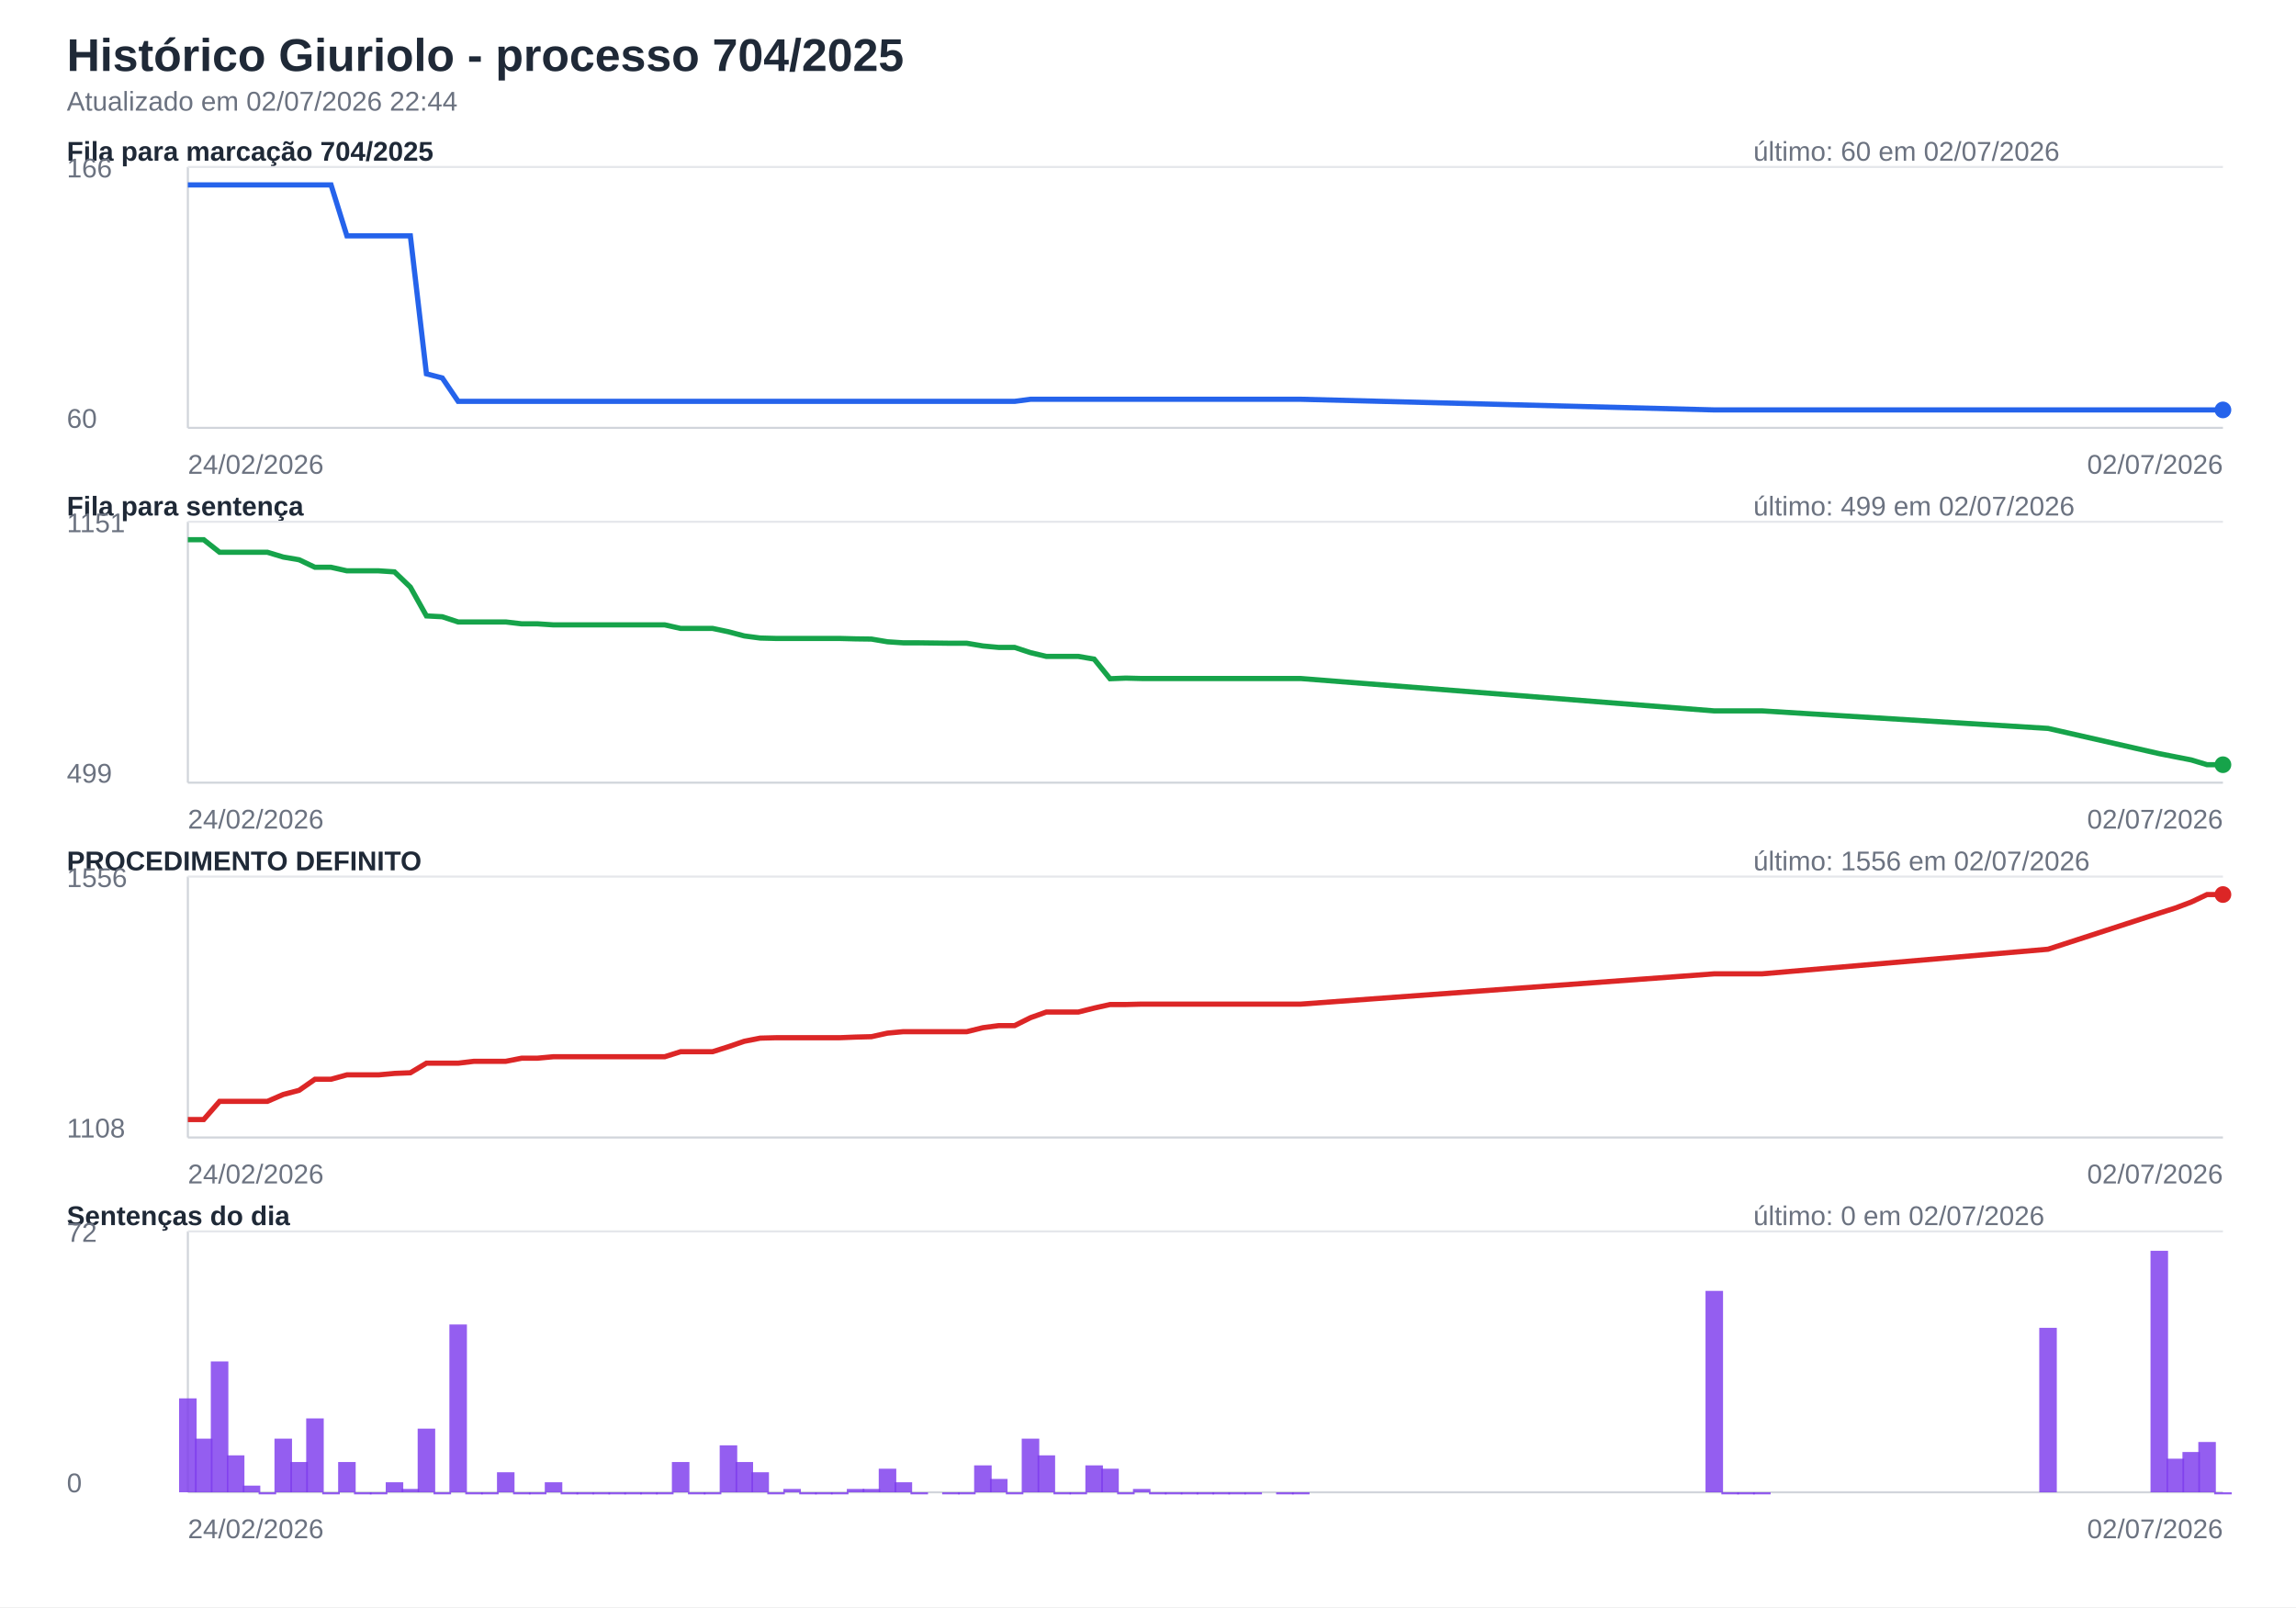
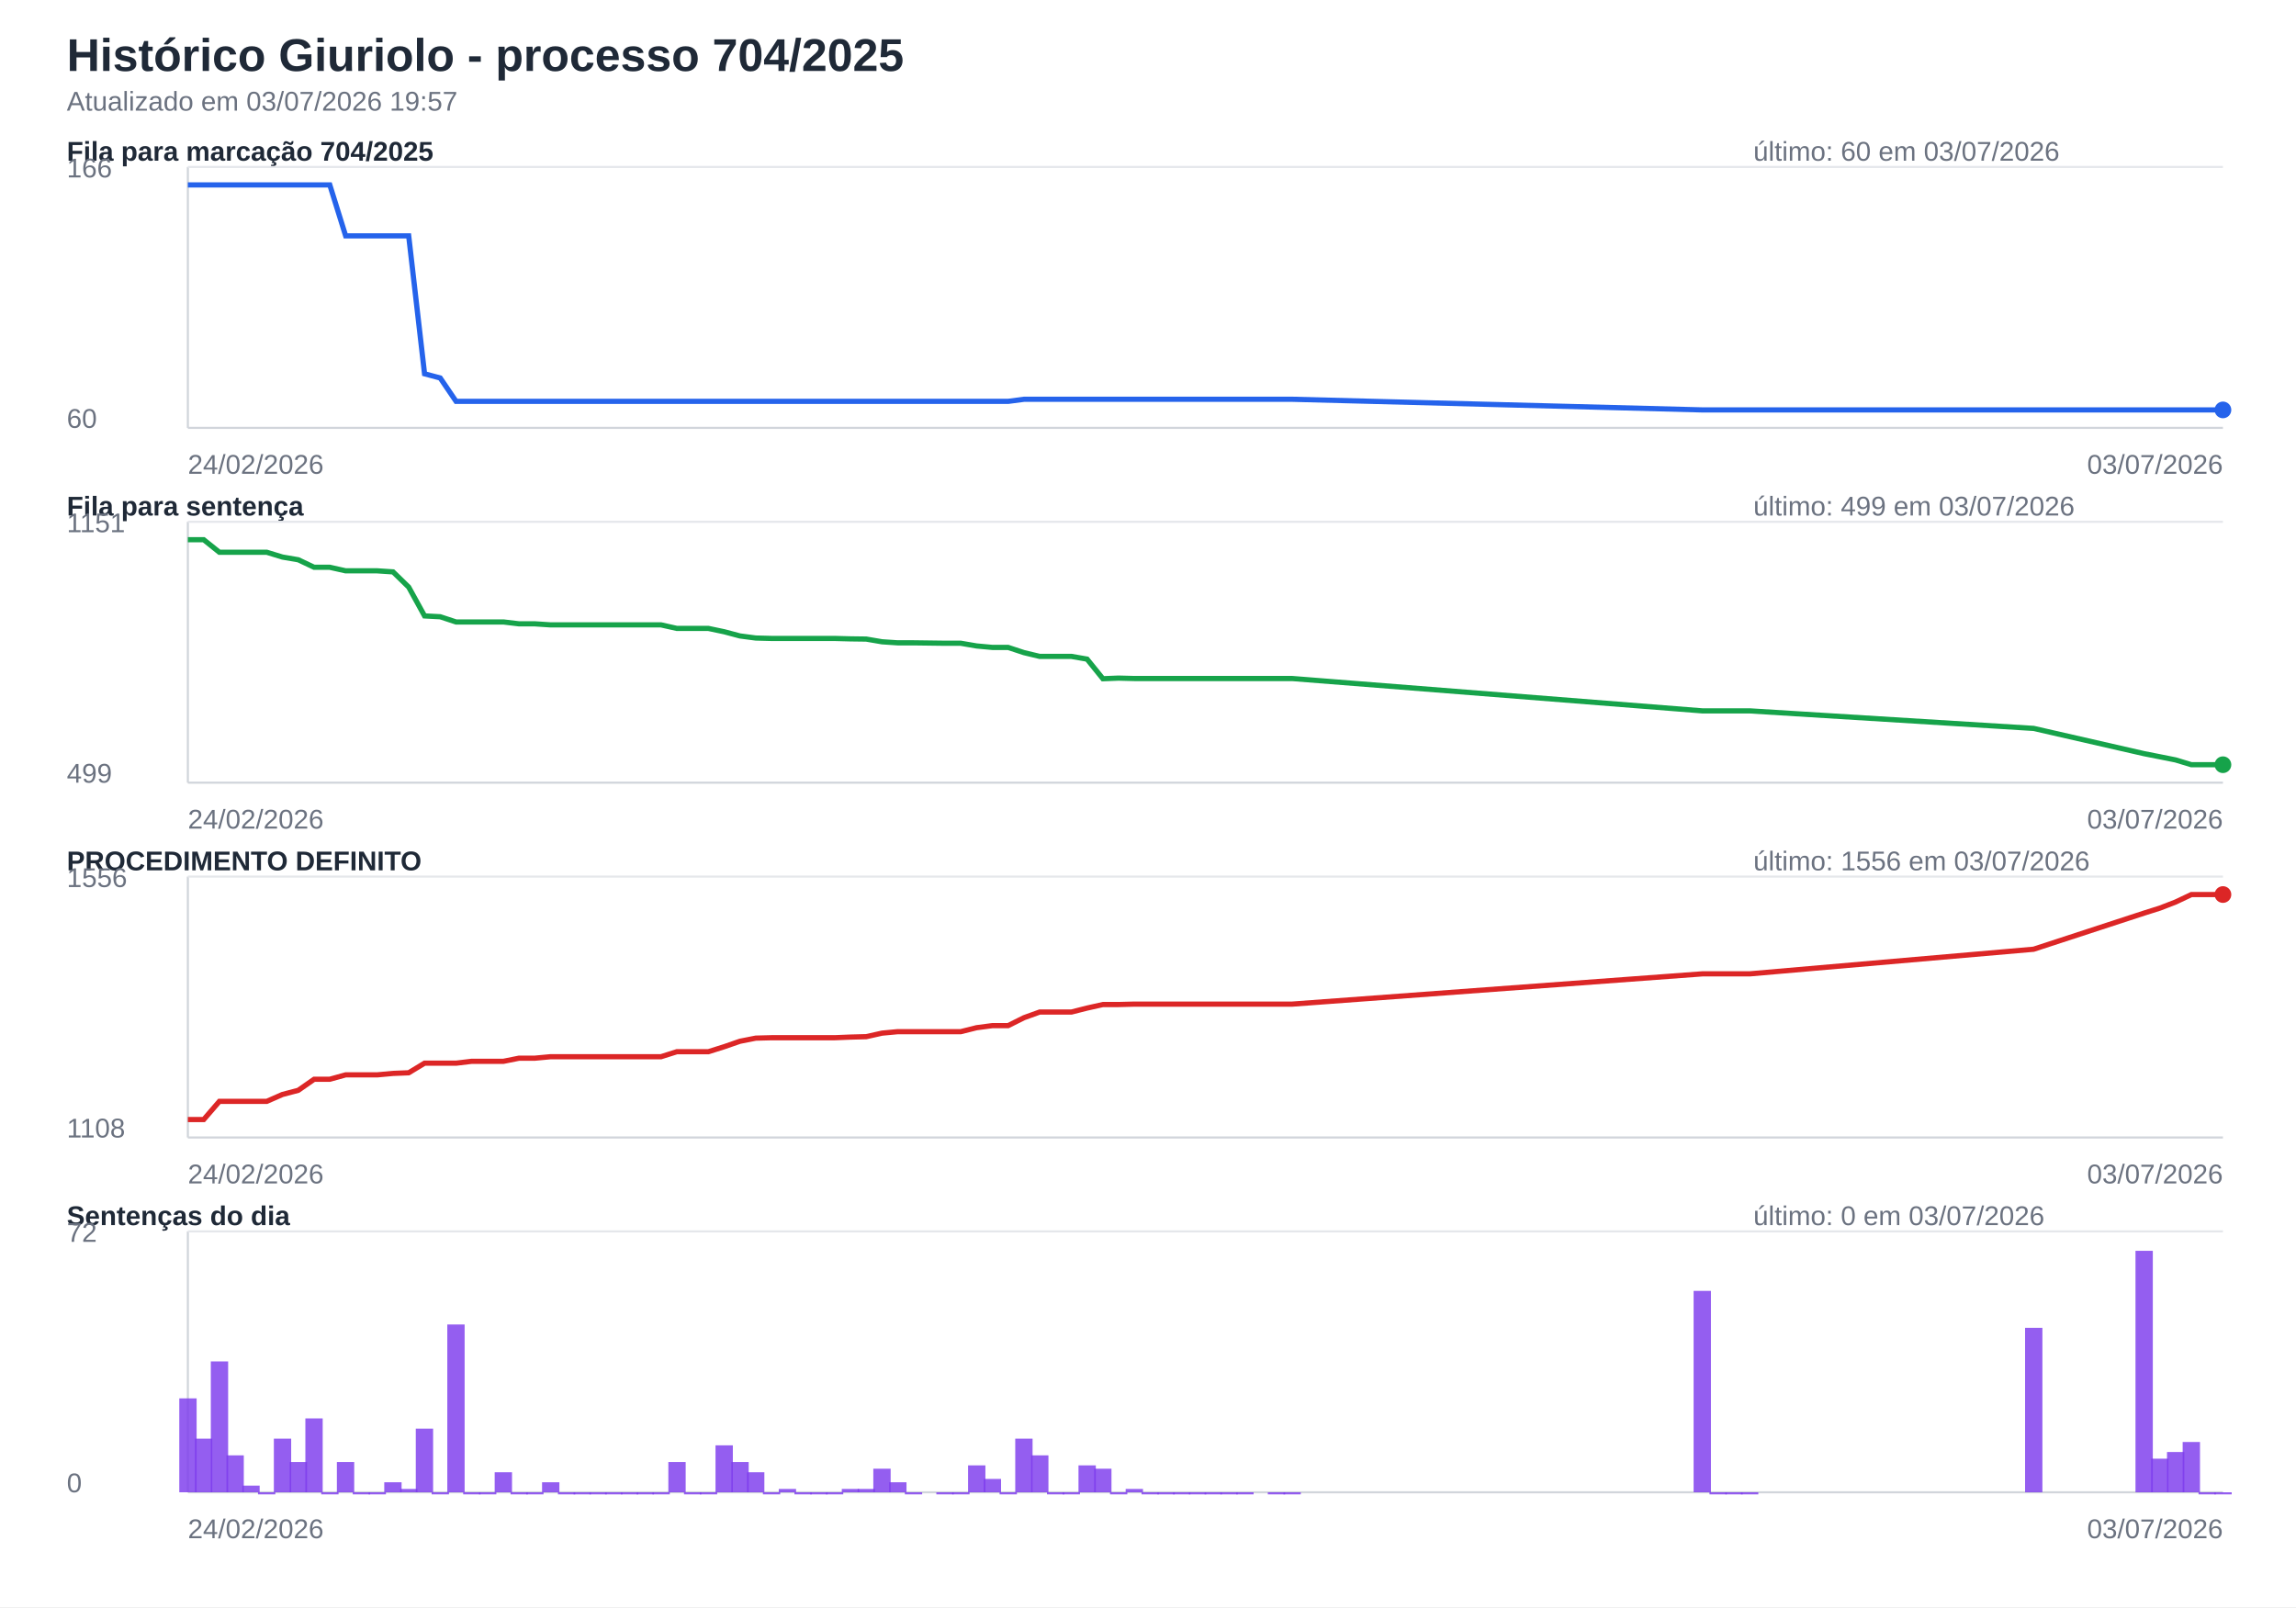
<svg xmlns="http://www.w3.org/2000/svg" width="1100" height="770" viewBox="0 0 1100 770">
  <rect width="100%" height="100%" fill="#ffffff" />
  <style>text{font-family:Segoe UI,Arial,sans-serif;font-size:13px;fill:#1f2937}.titulo{font-size:22px;font-weight:700}.sub{fill:#6b7280}.eixo{stroke:#d1d5db;stroke-width:1}.grade{stroke:#e5e7eb;stroke-width:1}.linha{fill:none;stroke-width:2.5}.barra{opacity:.82}</style>
  <text class="titulo" x="32" y="34">Histórico Giuriolo - processo 704/2025</text>
-   <text class="sub" x="32" y="53">Atualizado em 02/07/2026 22:44</text>
+   <text class="sub" x="32" y="53">Atualizado em 03/07/2026 19:57</text>
  <text x="32" y="77" font-weight="700">Fila para marcação 704/2025</text>
-   <text class="sub" x="840" y="77">último: 60 em 02/07/2026</text>
+   <text class="sub" x="840" y="77">último: 60 em 03/07/2026</text>
  <line class="eixo" x1="90" y1="205" x2="1065" y2="205" />
  <line class="eixo" x1="90" y1="80" x2="90" y2="205" />
  <line class="grade" x1="90" y1="80" x2="1065" y2="80" />
  <text class="sub" x="32" y="85">166</text>
  <text class="sub" x="32" y="205">60</text>
-   <path class="linha" stroke="#2563eb" d="M90.0,88.6 L97.6,88.6 L105.2,88.6 L112.9,88.6 L120.5,88.6 L128.1,88.6 L135.7,88.6 L143.3,88.6 L150.9,88.6 L158.6,88.6 L166.2,113.0 L173.8,113.0 L181.4,113.0 L189.0,113.0 L196.6,113.0 L204.3,179.1 L211.9,181.1 L219.5,192.3 L227.1,192.3 L234.7,192.3 L242.3,192.3 L250.0,192.3 L257.6,192.3 L265.2,192.3 L272.8,192.3 L280.4,192.3 L288.0,192.3 L295.7,192.3 L303.3,192.3 L310.9,192.3 L318.5,192.3 L326.1,192.3 L333.8,192.3 L341.4,192.3 L349.0,192.3 L356.6,192.3 L364.2,192.3 L371.8,192.3 L379.5,192.3 L387.1,192.3 L394.7,192.3 L402.3,192.3 L409.9,192.3 L417.5,192.3 L425.2,192.3 L432.8,192.3 L440.4,192.3 L455.6,192.3 L463.2,192.3 L470.9,192.3 L478.5,192.3 L486.1,192.3 L493.7,191.3 L501.3,191.3 L508.9,191.3 L516.6,191.3 L524.2,191.3 L531.8,191.3 L539.4,191.3 L547.0,191.3 L554.6,191.3 L562.3,191.3 L569.9,191.3 L577.5,191.3 L585.1,191.3 L592.7,191.3 L600.4,191.3 L615.6,191.3 L623.2,191.3 L821.2,196.4 L828.9,196.4 L836.5,196.4 L844.1,196.4 L981.2,196.4 L1034.5,196.4 L1042.1,196.4 L1049.8,196.4 L1057.4,196.4 L1065.0,196.4" />
+   <path class="linha" stroke="#2563eb" d="M90.0,88.6 L97.6,88.6 L105.1,88.6 L112.7,88.6 L120.2,88.6 L127.8,88.6 L135.3,88.6 L142.9,88.6 L150.5,88.6 L158.0,88.6 L165.6,113.0 L173.1,113.0 L180.7,113.0 L188.3,113.0 L195.8,113.0 L203.4,179.1 L210.9,181.1 L218.5,192.3 L226.0,192.3 L233.6,192.3 L241.2,192.3 L248.7,192.3 L256.3,192.3 L263.8,192.3 L271.4,192.3 L279.0,192.3 L286.5,192.3 L294.1,192.3 L301.6,192.3 L309.2,192.3 L316.7,192.3 L324.3,192.3 L331.9,192.3 L339.4,192.3 L347.0,192.3 L354.5,192.3 L362.1,192.3 L369.7,192.3 L377.2,192.3 L384.8,192.3 L392.3,192.3 L399.9,192.3 L407.4,192.3 L415.0,192.3 L422.6,192.3 L430.1,192.3 L437.7,192.3 L452.8,192.3 L460.3,192.3 L467.9,192.3 L475.5,192.3 L483.0,192.3 L490.6,191.3 L498.1,191.3 L505.7,191.3 L513.3,191.3 L520.8,191.3 L528.4,191.3 L535.9,191.3 L543.5,191.3 L551.0,191.3 L558.6,191.3 L566.2,191.3 L573.7,191.3 L581.3,191.3 L588.8,191.3 L596.4,191.3 L611.5,191.3 L619.1,191.3 L815.6,196.4 L823.1,196.4 L830.7,196.4 L838.3,196.4 L974.3,196.4 L1027.2,196.4 L1034.8,196.4 L1042.3,196.4 L1049.9,196.4 L1057.4,196.4 L1065.0,196.4" />
  <circle cx="1065.0" cy="196.4" r="4" fill="#2563eb" />
  <text class="sub" x="90" y="227">24/02/2026</text>
-   <text class="sub" text-anchor="end" x="1065" y="227">02/07/2026</text>
+   <text class="sub" text-anchor="end" x="1065" y="227">03/07/2026</text>
  <text x="32" y="247" font-weight="700">Fila para sentença</text>
-   <text class="sub" x="840" y="247">último: 499 em 02/07/2026</text>
+   <text class="sub" x="840" y="247">último: 499 em 03/07/2026</text>
  <line class="eixo" x1="90" y1="375" x2="1065" y2="375" />
  <line class="eixo" x1="90" y1="250" x2="90" y2="375" />
  <line class="grade" x1="90" y1="250" x2="1065" y2="250" />
  <text class="sub" x="32" y="255">1151</text>
  <text class="sub" x="32" y="375">499</text>
-   <path class="linha" stroke="#16a34a" d="M90.0,258.6 L97.6,258.6 L105.2,264.6 L112.9,264.6 L120.5,264.6 L128.1,264.6 L135.7,266.9 L143.3,268.2 L150.9,271.8 L158.6,271.8 L166.2,273.5 L173.8,273.5 L181.4,273.5 L189.0,274.0 L196.6,281.3 L204.3,295.1 L211.9,295.5 L219.5,298.0 L227.1,298.0 L234.7,298.0 L242.3,298.0 L250.0,298.9 L257.6,298.9 L265.2,299.4 L272.8,299.4 L280.4,299.4 L288.0,299.4 L295.7,299.4 L303.3,299.4 L310.9,299.4 L318.5,299.4 L326.1,301.1 L333.8,301.1 L341.4,301.1 L349.0,302.7 L356.6,304.7 L364.2,305.7 L371.8,305.9 L379.5,305.9 L387.1,305.9 L394.7,305.9 L402.3,305.9 L409.9,306.1 L417.5,306.2 L425.2,307.5 L432.8,308.0 L440.4,308.0 L455.6,308.2 L463.2,308.2 L470.9,309.5 L478.5,310.2 L486.1,310.2 L493.7,312.7 L501.3,314.5 L508.9,314.5 L516.6,314.5 L524.2,315.8 L531.8,325.2 L539.4,324.9 L547.0,325.1 L554.6,325.1 L562.3,325.1 L569.9,325.1 L577.5,325.1 L585.1,325.1 L592.7,325.1 L600.4,325.1 L615.6,325.1 L623.2,325.1 L821.2,340.6 L828.9,340.6 L836.5,340.6 L844.1,340.6 L981.2,349.0 L1034.5,361.1 L1042.1,362.6 L1049.8,364.1 L1057.4,366.4 L1065.0,366.4" />
+   <path class="linha" stroke="#16a34a" d="M90.0,258.6 L97.6,258.6 L105.1,264.6 L112.7,264.6 L120.2,264.6 L127.8,264.6 L135.3,266.9 L142.9,268.2 L150.5,271.8 L158.0,271.8 L165.6,273.5 L173.1,273.5 L180.7,273.5 L188.3,274.0 L195.8,281.3 L203.4,295.1 L210.9,295.5 L218.5,298.0 L226.0,298.0 L233.6,298.0 L241.2,298.0 L248.7,298.9 L256.3,298.9 L263.8,299.4 L271.4,299.4 L279.0,299.4 L286.5,299.4 L294.1,299.4 L301.6,299.4 L309.2,299.4 L316.7,299.4 L324.3,301.1 L331.9,301.1 L339.4,301.1 L347.0,302.7 L354.5,304.7 L362.1,305.7 L369.7,305.9 L377.2,305.9 L384.8,305.9 L392.3,305.9 L399.9,305.9 L407.4,306.1 L415.0,306.2 L422.6,307.5 L430.1,308.0 L437.7,308.0 L452.8,308.2 L460.3,308.2 L467.9,309.5 L475.5,310.2 L483.0,310.2 L490.6,312.7 L498.1,314.5 L505.7,314.5 L513.3,314.5 L520.8,315.8 L528.4,325.2 L535.9,324.9 L543.5,325.1 L551.0,325.1 L558.6,325.1 L566.2,325.1 L573.7,325.1 L581.3,325.1 L588.8,325.1 L596.4,325.1 L611.5,325.1 L619.1,325.1 L815.6,340.6 L823.1,340.6 L830.7,340.6 L838.3,340.6 L974.3,349.0 L1027.2,361.1 L1034.8,362.6 L1042.3,364.1 L1049.9,366.4 L1057.4,366.4 L1065.0,366.4" />
  <circle cx="1065.0" cy="366.4" r="4" fill="#16a34a" />
  <text class="sub" x="90" y="397">24/02/2026</text>
-   <text class="sub" text-anchor="end" x="1065" y="397">02/07/2026</text>
+   <text class="sub" text-anchor="end" x="1065" y="397">03/07/2026</text>
  <text x="32" y="417" font-weight="700">PROCEDIMENTO DEFINITO</text>
-   <text class="sub" x="840" y="417">último: 1556 em 02/07/2026</text>
+   <text class="sub" x="840" y="417">último: 1556 em 03/07/2026</text>
  <line class="eixo" x1="90" y1="545" x2="1065" y2="545" />
  <line class="eixo" x1="90" y1="420" x2="90" y2="545" />
  <line class="grade" x1="90" y1="420" x2="1065" y2="420" />
  <text class="sub" x="32" y="425">1556</text>
  <text class="sub" x="32" y="545">1108</text>
-   <path class="linha" stroke="#dc2626" d="M90.0,536.4 L97.6,536.4 L105.2,527.7 L112.9,527.7 L120.5,527.7 L128.1,527.7 L135.7,524.4 L143.3,522.4 L150.9,517.1 L158.6,517.1 L166.2,515.0 L173.8,515.0 L181.4,515.0 L189.0,514.3 L196.6,514.0 L204.3,509.4 L211.9,509.4 L219.5,509.4 L227.1,508.5 L234.7,508.5 L242.3,508.5 L250.0,507.0 L257.6,507.0 L265.2,506.3 L272.8,506.3 L280.4,506.3 L288.0,506.3 L295.7,506.3 L303.3,506.3 L310.9,506.3 L318.5,506.3 L326.1,503.9 L333.8,503.9 L341.4,503.9 L349.0,501.5 L356.6,498.9 L364.2,497.4 L371.8,497.2 L379.5,497.2 L387.1,497.2 L394.7,497.2 L402.3,497.2 L409.9,496.9 L417.5,496.7 L425.2,495.0 L432.8,494.3 L440.4,494.3 L455.6,494.3 L463.2,494.3 L470.9,492.4 L478.5,491.4 L486.1,491.4 L493.7,487.6 L501.3,484.9 L508.9,484.9 L516.6,484.9 L524.2,483.0 L531.8,481.3 L539.4,481.3 L547.0,481.1 L554.6,481.1 L562.3,481.1 L569.9,481.1 L577.5,481.1 L585.1,481.1 L592.7,481.1 L600.4,481.1 L615.6,481.1 L623.2,481.1 L821.2,466.6 L828.9,466.6 L836.5,466.6 L844.1,466.6 L981.2,454.8 L1034.5,437.5 L1042.1,435.1 L1049.8,432.2 L1057.4,428.6 L1065.0,428.6" />
+   <path class="linha" stroke="#dc2626" d="M90.0,536.4 L97.6,536.4 L105.1,527.7 L112.7,527.7 L120.2,527.7 L127.8,527.7 L135.3,524.4 L142.9,522.4 L150.5,517.1 L158.0,517.1 L165.6,515.0 L173.1,515.0 L180.7,515.0 L188.3,514.3 L195.8,514.0 L203.4,509.4 L210.9,509.4 L218.5,509.4 L226.0,508.5 L233.6,508.5 L241.2,508.5 L248.7,507.0 L256.3,507.0 L263.8,506.3 L271.4,506.3 L279.0,506.3 L286.5,506.3 L294.1,506.3 L301.6,506.3 L309.2,506.3 L316.7,506.3 L324.3,503.9 L331.9,503.9 L339.4,503.9 L347.0,501.5 L354.5,498.9 L362.1,497.4 L369.7,497.2 L377.2,497.2 L384.8,497.2 L392.3,497.2 L399.9,497.2 L407.4,496.9 L415.0,496.7 L422.6,495.0 L430.1,494.3 L437.7,494.3 L452.8,494.3 L460.3,494.3 L467.9,492.4 L475.5,491.4 L483.0,491.4 L490.6,487.6 L498.1,484.9 L505.7,484.9 L513.3,484.9 L520.8,483.0 L528.4,481.3 L535.9,481.3 L543.5,481.1 L551.0,481.1 L558.6,481.1 L566.2,481.1 L573.7,481.1 L581.3,481.1 L588.8,481.1 L596.4,481.1 L611.5,481.1 L619.1,481.1 L815.6,466.6 L823.1,466.6 L830.7,466.6 L838.3,466.6 L974.3,454.8 L1027.2,437.5 L1034.8,435.1 L1042.3,432.2 L1049.9,428.6 L1057.4,428.6 L1065.0,428.6" />
  <circle cx="1065.0" cy="428.6" r="4" fill="#dc2626" />
  <text class="sub" x="90" y="567">24/02/2026</text>
-   <text class="sub" text-anchor="end" x="1065" y="567">02/07/2026</text>
+   <text class="sub" text-anchor="end" x="1065" y="567">03/07/2026</text>
  <text x="32" y="587" font-weight="700">Sentenças do dia</text>
-   <text class="sub" x="840" y="587">último: 0 em 02/07/2026</text>
+   <text class="sub" x="840" y="587">último: 0 em 03/07/2026</text>
  <line class="eixo" x1="90" y1="715" x2="1065" y2="715" />
  <line class="eixo" x1="90" y1="590" x2="90" y2="715" />
  <line class="grade" x1="90" y1="590" x2="1065" y2="590" />
  <text class="sub" x="32" y="595">72</text>
  <text class="sub" x="32" y="715">0</text>
-   <rect class="barra" x="85.8" y="670.0" width="8.4" height="45.0" fill="#7c3aed" />
-   <rect class="barra" x="93.4" y="689.3" width="8.4" height="25.7" fill="#7c3aed" />
-   <rect class="barra" x="101.0" y="652.3" width="8.4" height="62.7" fill="#7c3aed" />
-   <rect class="barra" x="108.7" y="697.3" width="8.4" height="17.7" fill="#7c3aed" />
-   <rect class="barra" x="116.3" y="711.8" width="8.4" height="3.2" fill="#7c3aed" />
-   <rect class="barra" x="123.9" y="715.0" width="8.4" height="1.0" fill="#7c3aed" />
-   <rect class="barra" x="131.5" y="689.3" width="8.4" height="25.7" fill="#7c3aed" />
-   <rect class="barra" x="139.1" y="700.5" width="8.4" height="14.5" fill="#7c3aed" />
-   <rect class="barra" x="146.7" y="679.6" width="8.4" height="35.4" fill="#7c3aed" />
-   <rect class="barra" x="154.4" y="715.0" width="8.4" height="1.0" fill="#7c3aed" />
-   <rect class="barra" x="162.0" y="700.5" width="8.4" height="14.5" fill="#7c3aed" />
-   <rect class="barra" x="169.6" y="715.0" width="8.4" height="1.0" fill="#7c3aed" />
-   <rect class="barra" x="177.2" y="715.0" width="8.4" height="1.0" fill="#7c3aed" />
-   <rect class="barra" x="184.8" y="710.2" width="8.4" height="4.8" fill="#7c3aed" />
-   <rect class="barra" x="192.4" y="713.4" width="8.4" height="1.6" fill="#7c3aed" />
-   <rect class="barra" x="200.1" y="684.5" width="8.4" height="30.5" fill="#7c3aed" />
-   <rect class="barra" x="207.7" y="715.0" width="8.4" height="1.0" fill="#7c3aed" />
-   <rect class="barra" x="215.3" y="634.6" width="8.4" height="80.4" fill="#7c3aed" />
-   <rect class="barra" x="222.9" y="715.0" width="8.4" height="1.0" fill="#7c3aed" />
-   <rect class="barra" x="230.5" y="715.0" width="8.4" height="1.0" fill="#7c3aed" />
-   <rect class="barra" x="238.1" y="705.4" width="8.4" height="9.6" fill="#7c3aed" />
-   <rect class="barra" x="245.8" y="715.0" width="8.4" height="1.0" fill="#7c3aed" />
-   <rect class="barra" x="253.4" y="715.0" width="8.4" height="1.0" fill="#7c3aed" />
-   <rect class="barra" x="261.0" y="710.2" width="8.4" height="4.8" fill="#7c3aed" />
-   <rect class="barra" x="268.6" y="715.0" width="8.4" height="1.0" fill="#7c3aed" />
-   <rect class="barra" x="276.2" y="715.0" width="8.4" height="1.0" fill="#7c3aed" />
-   <rect class="barra" x="283.9" y="715.0" width="8.4" height="1.0" fill="#7c3aed" />
-   <rect class="barra" x="291.5" y="715.0" width="8.4" height="1.0" fill="#7c3aed" />
-   <rect class="barra" x="299.1" y="715.0" width="8.4" height="1.0" fill="#7c3aed" />
-   <rect class="barra" x="306.7" y="715.0" width="8.4" height="1.0" fill="#7c3aed" />
-   <rect class="barra" x="314.3" y="715.0" width="8.4" height="1.0" fill="#7c3aed" />
-   <rect class="barra" x="321.9" y="700.5" width="8.4" height="14.5" fill="#7c3aed" />
-   <rect class="barra" x="329.6" y="715.0" width="8.4" height="1.0" fill="#7c3aed" />
-   <rect class="barra" x="337.2" y="715.0" width="8.4" height="1.0" fill="#7c3aed" />
-   <rect class="barra" x="344.8" y="692.5" width="8.4" height="22.5" fill="#7c3aed" />
-   <rect class="barra" x="352.4" y="700.5" width="8.4" height="14.5" fill="#7c3aed" />
-   <rect class="barra" x="360.0" y="705.4" width="8.4" height="9.6" fill="#7c3aed" />
-   <rect class="barra" x="367.6" y="715.0" width="8.4" height="1.0" fill="#7c3aed" />
-   <rect class="barra" x="375.3" y="713.4" width="8.4" height="1.6" fill="#7c3aed" />
-   <rect class="barra" x="382.9" y="715.0" width="8.4" height="1.0" fill="#7c3aed" />
-   <rect class="barra" x="390.5" y="715.0" width="8.4" height="1.0" fill="#7c3aed" />
-   <rect class="barra" x="398.1" y="715.0" width="8.4" height="1.0" fill="#7c3aed" />
-   <rect class="barra" x="405.7" y="713.4" width="8.4" height="1.6" fill="#7c3aed" />
-   <rect class="barra" x="413.3" y="713.4" width="8.4" height="1.6" fill="#7c3aed" />
-   <rect class="barra" x="421.0" y="703.7" width="8.4" height="11.3" fill="#7c3aed" />
-   <rect class="barra" x="428.6" y="710.2" width="8.4" height="4.8" fill="#7c3aed" />
-   <rect class="barra" x="436.2" y="715.0" width="8.4" height="1.0" fill="#7c3aed" />
-   <rect class="barra" x="451.4" y="715.0" width="8.4" height="1.0" fill="#7c3aed" />
-   <rect class="barra" x="459.0" y="715.0" width="8.4" height="1.0" fill="#7c3aed" />
-   <rect class="barra" x="466.7" y="702.1" width="8.4" height="12.9" fill="#7c3aed" />
-   <rect class="barra" x="474.3" y="708.6" width="8.4" height="6.4" fill="#7c3aed" />
-   <rect class="barra" x="481.9" y="715.0" width="8.4" height="1.0" fill="#7c3aed" />
-   <rect class="barra" x="489.5" y="689.3" width="8.4" height="25.7" fill="#7c3aed" />
-   <rect class="barra" x="497.1" y="697.3" width="8.4" height="17.7" fill="#7c3aed" />
-   <rect class="barra" x="504.7" y="715.0" width="8.4" height="1.0" fill="#7c3aed" />
-   <rect class="barra" x="512.4" y="715.0" width="8.4" height="1.0" fill="#7c3aed" />
-   <rect class="barra" x="520.0" y="702.1" width="8.4" height="12.9" fill="#7c3aed" />
-   <rect class="barra" x="527.6" y="703.7" width="8.4" height="11.3" fill="#7c3aed" />
-   <rect class="barra" x="535.2" y="715.0" width="8.4" height="1.0" fill="#7c3aed" />
-   <rect class="barra" x="542.8" y="713.4" width="8.4" height="1.6" fill="#7c3aed" />
-   <rect class="barra" x="550.5" y="715.0" width="8.4" height="1.0" fill="#7c3aed" />
-   <rect class="barra" x="558.1" y="715.0" width="8.4" height="1.0" fill="#7c3aed" />
-   <rect class="barra" x="565.7" y="715.0" width="8.4" height="1.0" fill="#7c3aed" />
-   <rect class="barra" x="573.3" y="715.0" width="8.4" height="1.0" fill="#7c3aed" />
-   <rect class="barra" x="580.9" y="715.0" width="8.4" height="1.0" fill="#7c3aed" />
-   <rect class="barra" x="588.5" y="715.0" width="8.4" height="1.0" fill="#7c3aed" />
-   <rect class="barra" x="596.2" y="715.0" width="8.4" height="1.0" fill="#7c3aed" />
-   <rect class="barra" x="611.4" y="715.0" width="8.4" height="1.0" fill="#7c3aed" />
-   <rect class="barra" x="619.0" y="715.0" width="8.4" height="1.0" fill="#7c3aed" />
-   <rect class="barra" x="817.1" y="618.5" width="8.4" height="96.5" fill="#7c3aed" />
-   <rect class="barra" x="824.7" y="715.0" width="8.4" height="1.0" fill="#7c3aed" />
-   <rect class="barra" x="832.3" y="715.0" width="8.4" height="1.0" fill="#7c3aed" />
-   <rect class="barra" x="839.9" y="715.0" width="8.4" height="1.0" fill="#7c3aed" />
-   <rect class="barra" x="977.0" y="636.2" width="8.4" height="78.8" fill="#7c3aed" />
-   <rect class="barra" x="1030.3" y="599.3" width="8.4" height="115.7" fill="#7c3aed" />
-   <rect class="barra" x="1038.0" y="698.9" width="8.4" height="16.1" fill="#7c3aed" />
-   <rect class="barra" x="1045.6" y="695.7" width="8.4" height="19.3" fill="#7c3aed" />
-   <rect class="barra" x="1053.2" y="690.9" width="8.4" height="24.1" fill="#7c3aed" />
-   <rect class="barra" x="1060.8" y="715.0" width="8.4" height="1.0" fill="#7c3aed" />
+   <rect class="barra" x="85.9" y="670.0" width="8.3" height="45.0" fill="#7c3aed" />
+   <rect class="barra" x="93.4" y="689.3" width="8.3" height="25.7" fill="#7c3aed" />
+   <rect class="barra" x="101.0" y="652.3" width="8.3" height="62.7" fill="#7c3aed" />
+   <rect class="barra" x="108.5" y="697.3" width="8.3" height="17.7" fill="#7c3aed" />
+   <rect class="barra" x="116.1" y="711.8" width="8.3" height="3.2" fill="#7c3aed" />
+   <rect class="barra" x="123.6" y="715.0" width="8.3" height="1.0" fill="#7c3aed" />
+   <rect class="barra" x="131.2" y="689.3" width="8.3" height="25.7" fill="#7c3aed" />
+   <rect class="barra" x="138.8" y="700.5" width="8.3" height="14.5" fill="#7c3aed" />
+   <rect class="barra" x="146.3" y="679.6" width="8.3" height="35.4" fill="#7c3aed" />
+   <rect class="barra" x="153.9" y="715.0" width="8.3" height="1.0" fill="#7c3aed" />
+   <rect class="barra" x="161.4" y="700.5" width="8.3" height="14.5" fill="#7c3aed" />
+   <rect class="barra" x="169.0" y="715.0" width="8.3" height="1.0" fill="#7c3aed" />
+   <rect class="barra" x="176.6" y="715.0" width="8.3" height="1.0" fill="#7c3aed" />
+   <rect class="barra" x="184.1" y="710.2" width="8.3" height="4.8" fill="#7c3aed" />
+   <rect class="barra" x="191.7" y="713.4" width="8.3" height="1.6" fill="#7c3aed" />
+   <rect class="barra" x="199.2" y="684.5" width="8.3" height="30.5" fill="#7c3aed" />
+   <rect class="barra" x="206.8" y="715.0" width="8.3" height="1.0" fill="#7c3aed" />
+   <rect class="barra" x="214.3" y="634.6" width="8.3" height="80.4" fill="#7c3aed" />
+   <rect class="barra" x="221.9" y="715.0" width="8.3" height="1.0" fill="#7c3aed" />
+   <rect class="barra" x="229.5" y="715.0" width="8.3" height="1.0" fill="#7c3aed" />
+   <rect class="barra" x="237.0" y="705.4" width="8.3" height="9.6" fill="#7c3aed" />
+   <rect class="barra" x="244.6" y="715.0" width="8.3" height="1.0" fill="#7c3aed" />
+   <rect class="barra" x="252.1" y="715.0" width="8.3" height="1.0" fill="#7c3aed" />
+   <rect class="barra" x="259.7" y="710.2" width="8.3" height="4.8" fill="#7c3aed" />
+   <rect class="barra" x="267.3" y="715.0" width="8.3" height="1.0" fill="#7c3aed" />
+   <rect class="barra" x="274.8" y="715.0" width="8.3" height="1.0" fill="#7c3aed" />
+   <rect class="barra" x="282.4" y="715.0" width="8.3" height="1.0" fill="#7c3aed" />
+   <rect class="barra" x="289.9" y="715.0" width="8.3" height="1.0" fill="#7c3aed" />
+   <rect class="barra" x="297.5" y="715.0" width="8.3" height="1.0" fill="#7c3aed" />
+   <rect class="barra" x="305.0" y="715.0" width="8.3" height="1.0" fill="#7c3aed" />
+   <rect class="barra" x="312.6" y="715.0" width="8.3" height="1.0" fill="#7c3aed" />
+   <rect class="barra" x="320.2" y="700.5" width="8.3" height="14.5" fill="#7c3aed" />
+   <rect class="barra" x="327.7" y="715.0" width="8.3" height="1.0" fill="#7c3aed" />
+   <rect class="barra" x="335.3" y="715.0" width="8.3" height="1.0" fill="#7c3aed" />
+   <rect class="barra" x="342.8" y="692.5" width="8.3" height="22.5" fill="#7c3aed" />
+   <rect class="barra" x="350.4" y="700.5" width="8.3" height="14.5" fill="#7c3aed" />
+   <rect class="barra" x="357.9" y="705.4" width="8.3" height="9.6" fill="#7c3aed" />
+   <rect class="barra" x="365.5" y="715.0" width="8.3" height="1.0" fill="#7c3aed" />
+   <rect class="barra" x="373.1" y="713.4" width="8.3" height="1.6" fill="#7c3aed" />
+   <rect class="barra" x="380.6" y="715.0" width="8.3" height="1.0" fill="#7c3aed" />
+   <rect class="barra" x="388.2" y="715.0" width="8.3" height="1.0" fill="#7c3aed" />
+   <rect class="barra" x="395.7" y="715.0" width="8.3" height="1.0" fill="#7c3aed" />
+   <rect class="barra" x="403.3" y="713.4" width="8.3" height="1.6" fill="#7c3aed" />
+   <rect class="barra" x="410.9" y="713.4" width="8.3" height="1.6" fill="#7c3aed" />
+   <rect class="barra" x="418.4" y="703.7" width="8.3" height="11.3" fill="#7c3aed" />
+   <rect class="barra" x="426.0" y="710.2" width="8.3" height="4.8" fill="#7c3aed" />
+   <rect class="barra" x="433.5" y="715.0" width="8.3" height="1.0" fill="#7c3aed" />
+   <rect class="barra" x="448.6" y="715.0" width="8.3" height="1.0" fill="#7c3aed" />
+   <rect class="barra" x="456.2" y="715.0" width="8.3" height="1.0" fill="#7c3aed" />
+   <rect class="barra" x="463.8" y="702.1" width="8.3" height="12.9" fill="#7c3aed" />
+   <rect class="barra" x="471.3" y="708.6" width="8.3" height="6.4" fill="#7c3aed" />
+   <rect class="barra" x="478.9" y="715.0" width="8.3" height="1.0" fill="#7c3aed" />
+   <rect class="barra" x="486.4" y="689.3" width="8.3" height="25.7" fill="#7c3aed" />
+   <rect class="barra" x="494.0" y="697.3" width="8.3" height="17.7" fill="#7c3aed" />
+   <rect class="barra" x="501.6" y="715.0" width="8.3" height="1.0" fill="#7c3aed" />
+   <rect class="barra" x="509.1" y="715.0" width="8.3" height="1.0" fill="#7c3aed" />
+   <rect class="barra" x="516.7" y="702.1" width="8.3" height="12.9" fill="#7c3aed" />
+   <rect class="barra" x="524.2" y="703.7" width="8.3" height="11.3" fill="#7c3aed" />
+   <rect class="barra" x="531.8" y="715.0" width="8.3" height="1.0" fill="#7c3aed" />
+   <rect class="barra" x="539.3" y="713.4" width="8.3" height="1.6" fill="#7c3aed" />
+   <rect class="barra" x="546.9" y="715.0" width="8.3" height="1.0" fill="#7c3aed" />
+   <rect class="barra" x="554.5" y="715.0" width="8.3" height="1.0" fill="#7c3aed" />
+   <rect class="barra" x="562.0" y="715.0" width="8.3" height="1.0" fill="#7c3aed" />
+   <rect class="barra" x="569.6" y="715.0" width="8.3" height="1.0" fill="#7c3aed" />
+   <rect class="barra" x="577.1" y="715.0" width="8.3" height="1.0" fill="#7c3aed" />
+   <rect class="barra" x="584.7" y="715.0" width="8.3" height="1.0" fill="#7c3aed" />
+   <rect class="barra" x="592.3" y="715.0" width="8.3" height="1.0" fill="#7c3aed" />
+   <rect class="barra" x="607.4" y="715.0" width="8.3" height="1.0" fill="#7c3aed" />
+   <rect class="barra" x="614.9" y="715.0" width="8.3" height="1.0" fill="#7c3aed" />
+   <rect class="barra" x="811.4" y="618.5" width="8.3" height="96.5" fill="#7c3aed" />
+   <rect class="barra" x="819.0" y="715.0" width="8.3" height="1.0" fill="#7c3aed" />
+   <rect class="barra" x="826.6" y="715.0" width="8.3" height="1.0" fill="#7c3aed" />
+   <rect class="barra" x="834.1" y="715.0" width="8.3" height="1.0" fill="#7c3aed" />
+   <rect class="barra" x="970.2" y="636.2" width="8.3" height="78.8" fill="#7c3aed" />
+   <rect class="barra" x="1023.1" y="599.3" width="8.3" height="115.7" fill="#7c3aed" />
+   <rect class="barra" x="1030.6" y="698.9" width="8.3" height="16.1" fill="#7c3aed" />
+   <rect class="barra" x="1038.2" y="695.7" width="8.3" height="19.3" fill="#7c3aed" />
+   <rect class="barra" x="1045.7" y="690.9" width="8.3" height="24.1" fill="#7c3aed" />
+   <rect class="barra" x="1053.3" y="715.0" width="8.3" height="1.0" fill="#7c3aed" />
+   <rect class="barra" x="1060.9" y="715.0" width="8.3" height="1.0" fill="#7c3aed" />
  <text class="sub" x="90" y="737">24/02/2026</text>
-   <text class="sub" text-anchor="end" x="1065" y="737">02/07/2026</text>
+   <text class="sub" text-anchor="end" x="1065" y="737">03/07/2026</text>
</svg>
